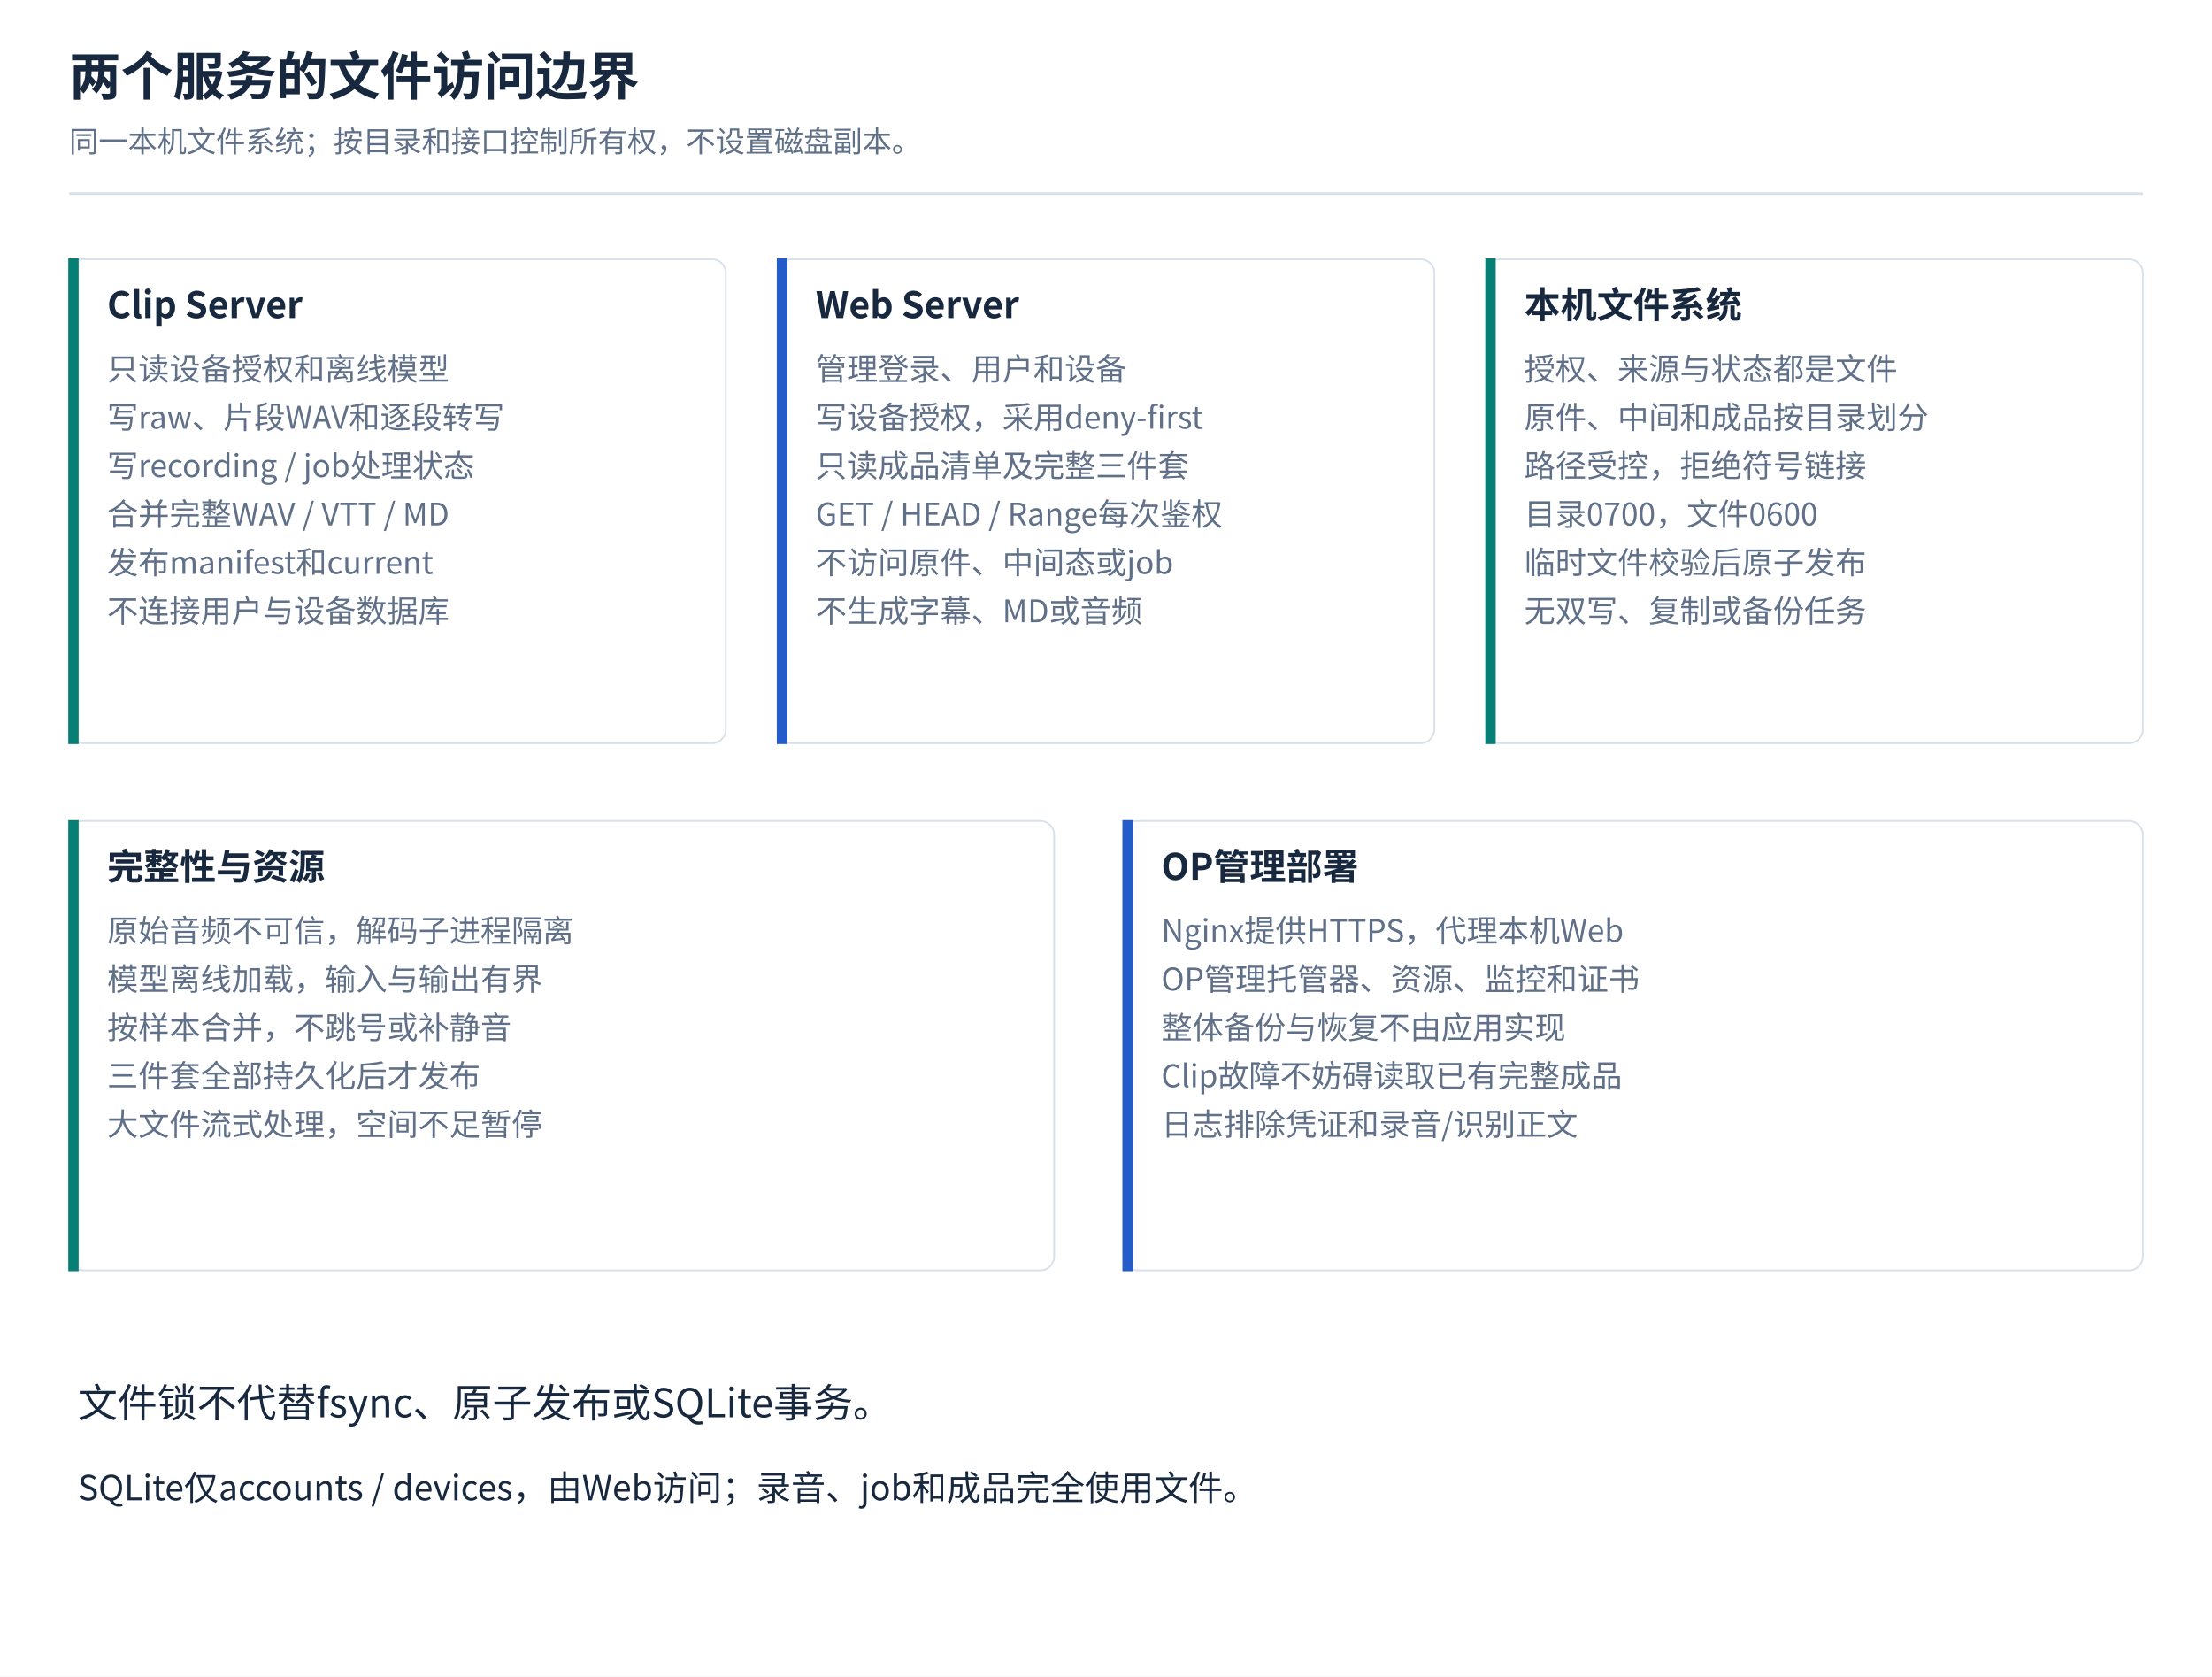
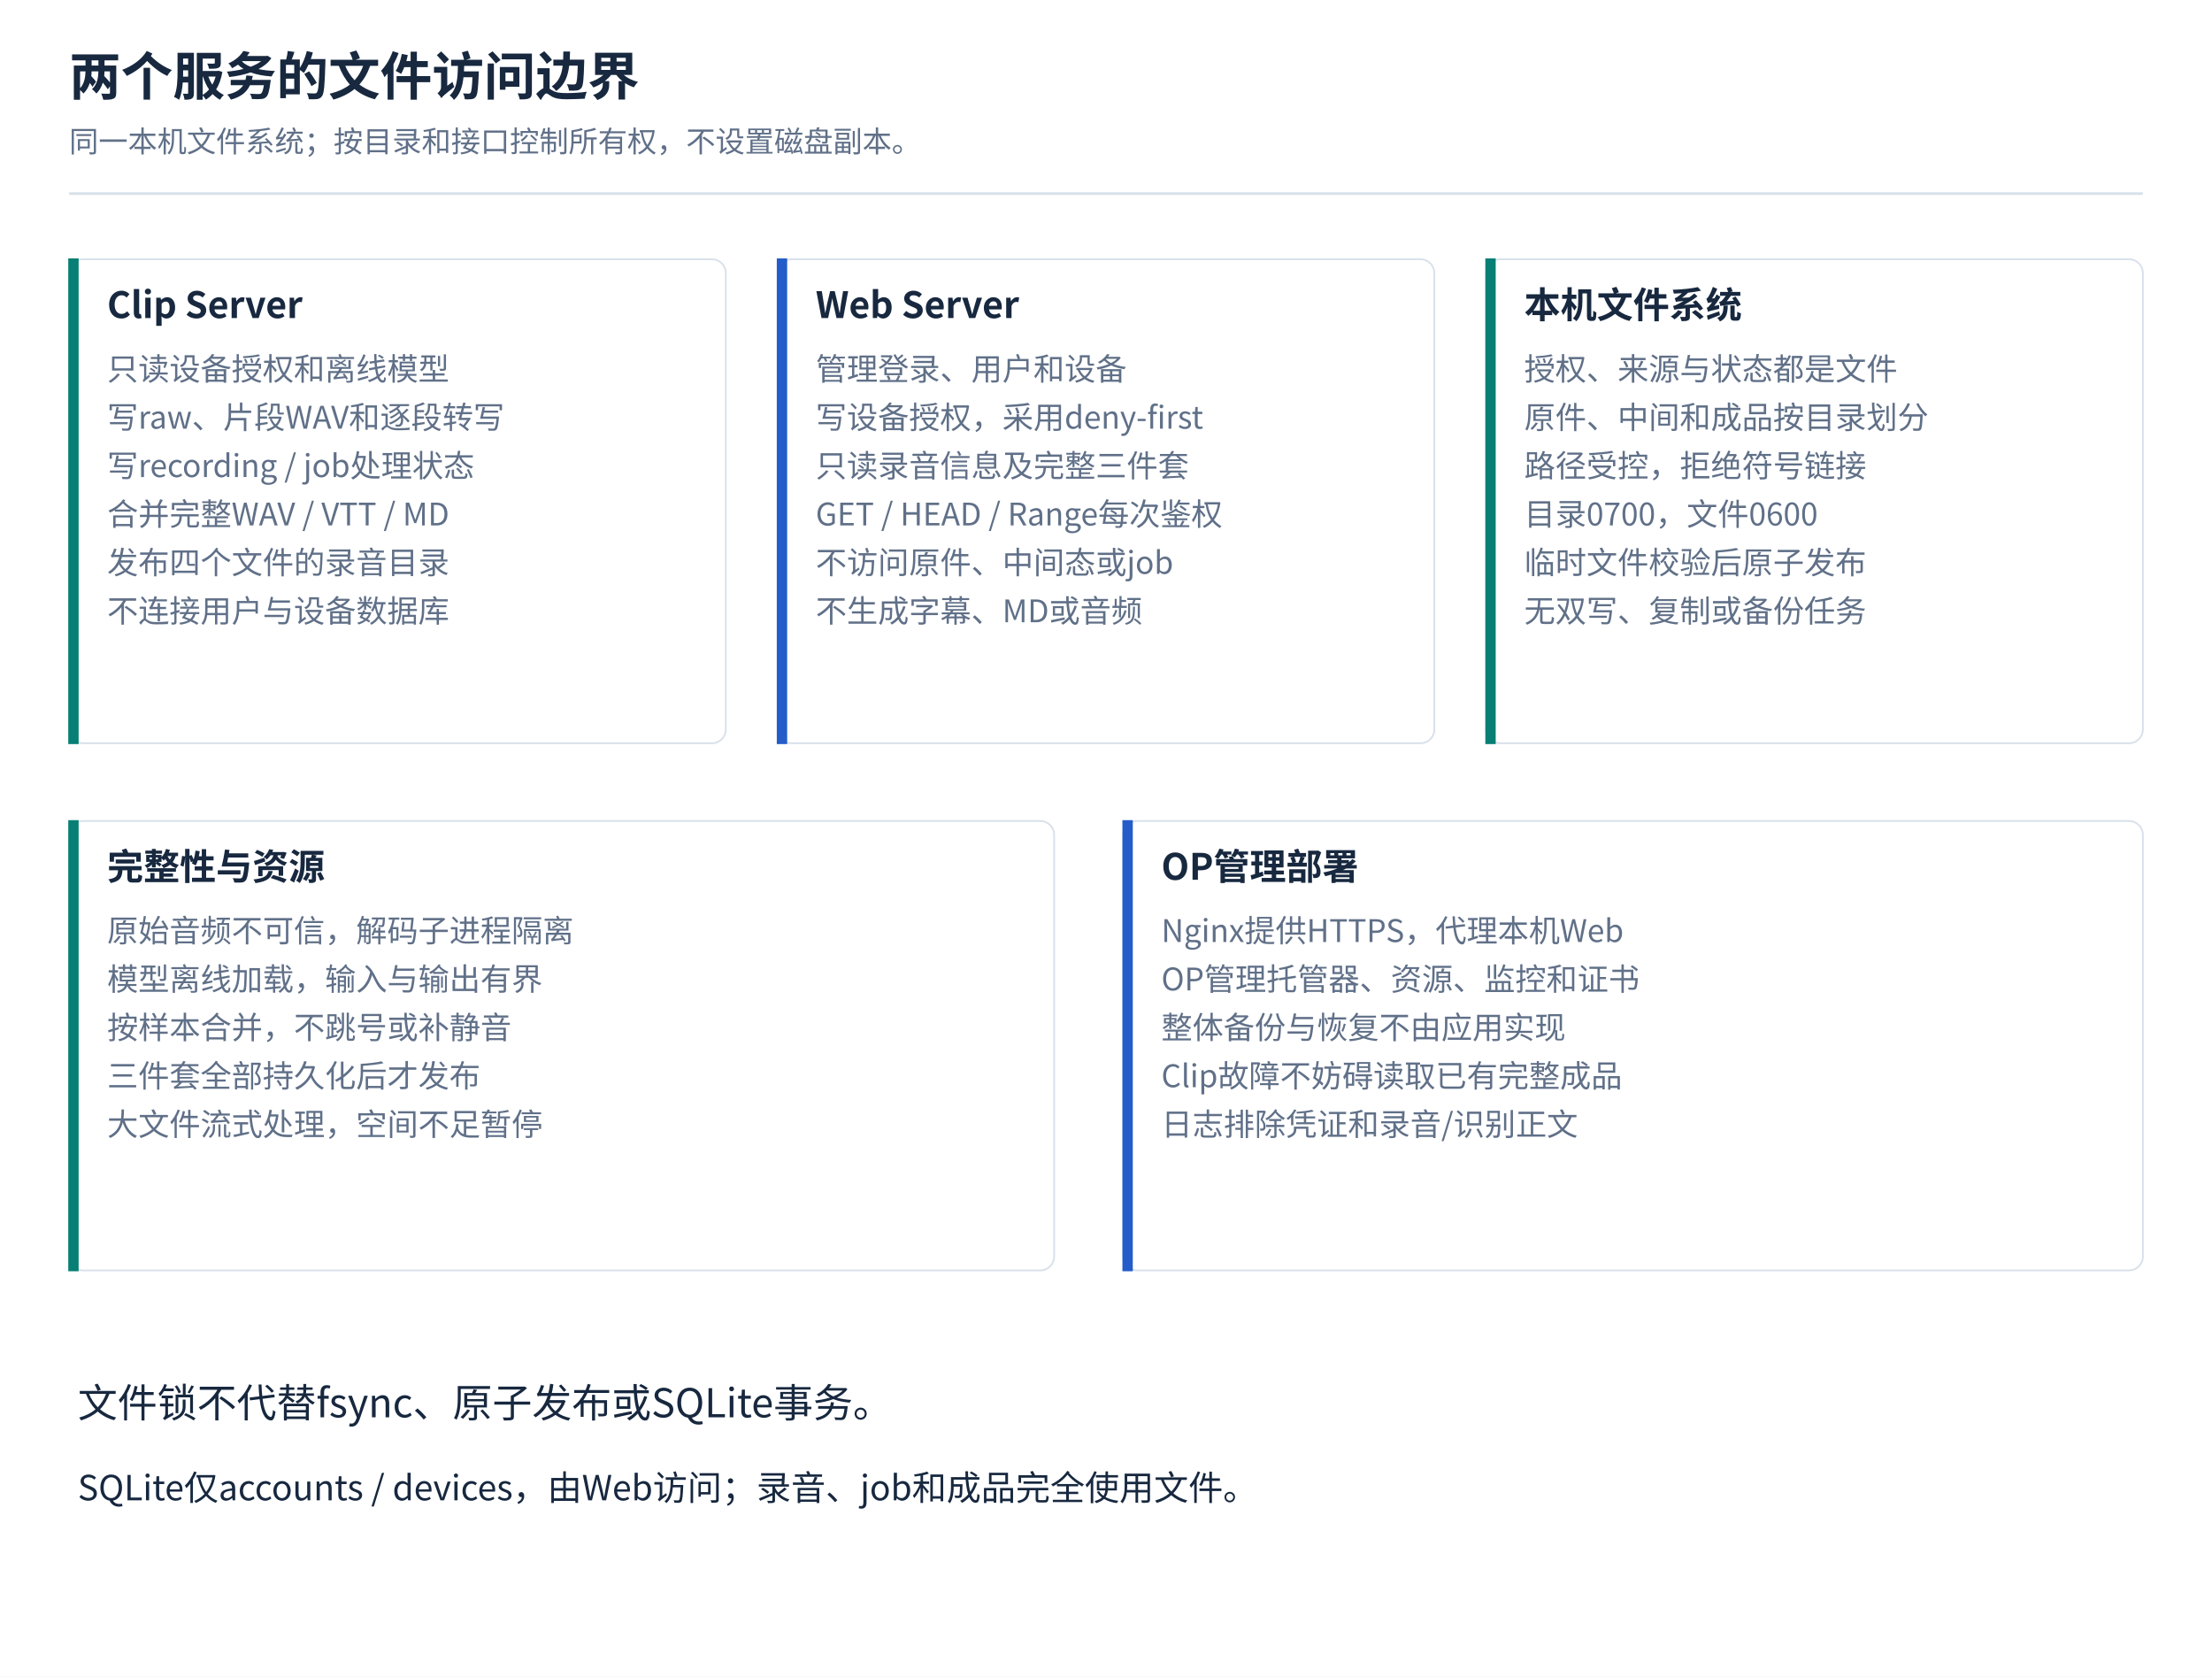
<svg xmlns="http://www.w3.org/2000/svg" width="1280" height="970" viewBox="0 0 1280 970">
  <rect width="1280" height="970" fill="white" />
  <g font-family="PingFang SC,Microsoft YaHei,Noto Sans CJK SC,Arial,sans-serif">
    <text x="40" y="55" font-size="30" font-weight="600" fill="#17283f">两个服务的文件访问边界</text>
    <text x="40" y="88" font-size="17" font-weight="400" fill="#607088">同一本机文件系统；按目录和接口控制所有权，不设置磁盘副本。</text>
    <line x1="40" y1="112" x2="1240" y2="112" stroke="#d8e0ea" stroke-width="1.5" />
    <rect x="40" y="150" width="380" height="280" rx="8" fill="white" stroke="#d8e0ea" />
    <rect x="40" y="150" width="5" height="280" rx="0" fill="#087f74" stroke="#087f74" />
    <text x="62" y="184" font-size="21" font-weight="600" fill="#17283f">Clip Server</text>
    <text x="62" y="220" font-size="18" font-weight="400" fill="#607088">只读设备授权和离线模型</text>
    <text x="62" y="248" font-size="18" font-weight="400" fill="#607088">写raw、片段WAV和逐段转写</text>
    <text x="62" y="276" font-size="18" font-weight="400" fill="#607088">写recording / job处理状态</text>
    <text x="62" y="304" font-size="18" font-weight="400" fill="#607088">合并完整WAV / VTT / MD</text>
-     <text x="62" y="332" font-size="18" font-weight="400" fill="#607088">发布manifest和current</text>
+     <text x="62" y="332" font-size="18" font-weight="400" fill="#607088">发布四个文件的录音目录</text>
    <text x="62" y="360" font-size="18" font-weight="400" fill="#607088">不连接用户与设备数据库</text>
    <rect x="450" y="150" width="380" height="280" rx="8" fill="white" stroke="#d8e0ea" />
    <rect x="450" y="150" width="5" height="280" rx="0" fill="#245cca" stroke="#245cca" />
    <text x="472" y="184" font-size="21" font-weight="600" fill="#17283f">Web Server</text>
    <text x="472" y="220" font-size="18" font-weight="400" fill="#607088">管理登录、用户和设备</text>
    <text x="472" y="248" font-size="18" font-weight="400" fill="#607088">写设备授权，采用deny-first</text>
-     <text x="472" y="276" font-size="18" font-weight="400" fill="#607088">只读成品清单及完整三件套</text>
+     <text x="472" y="276" font-size="18" font-weight="400" fill="#607088">只读录音信息及完整三件套</text>
    <text x="472" y="304" font-size="18" font-weight="400" fill="#607088">GET / HEAD / Range每次鉴权</text>
    <text x="472" y="332" font-size="18" font-weight="400" fill="#607088">不访问原件、中间态或job</text>
    <text x="472" y="360" font-size="18" font-weight="400" fill="#607088">不生成字幕、MD或音频</text>
    <rect x="860" y="150" width="380" height="280" rx="8" fill="white" stroke="#d8e0ea" />
    <rect x="860" y="150" width="5" height="280" rx="0" fill="#087f74" stroke="#087f74" />
    <text x="882" y="184" font-size="21" font-weight="600" fill="#17283f">本机文件系统</text>
    <text x="882" y="220" font-size="18" font-weight="400" fill="#607088">授权、来源与状态都是文件</text>
    <text x="882" y="248" font-size="18" font-weight="400" fill="#607088">原件、中间和成品按目录划分</text>
    <text x="882" y="276" font-size="18" font-weight="400" fill="#607088">路径受控，拒绝符号链接</text>
    <text x="882" y="304" font-size="18" font-weight="400" fill="#607088">目录0700，文件0600</text>
    <text x="882" y="332" font-size="18" font-weight="400" fill="#607088">临时文件校验后原子发布</text>
    <text x="882" y="360" font-size="18" font-weight="400" fill="#607088">无双写、复制或备份任务</text>
    <rect x="40" y="475" width="570" height="260" rx="8" fill="white" stroke="#d8e0ea" />
    <rect x="40" y="475" width="5" height="260" rx="0" fill="#087f74" stroke="#087f74" />
    <text x="62" y="509" font-size="21" font-weight="600" fill="#17283f">完整性与资源</text>
    <text x="62" y="545" font-size="18" font-weight="400" fill="#607088">原始音频不可信，解码子进程隔离</text>
    <text x="62" y="573" font-size="18" font-weight="400" fill="#607088">模型离线加载，输入与输出有界</text>
    <text x="62" y="601" font-size="18" font-weight="400" fill="#607088">按样本合并，不跳号或补静音</text>
    <text x="62" y="629" font-size="18" font-weight="400" fill="#607088">三件套全部持久化后才发布</text>
    <text x="62" y="657" font-size="18" font-weight="400" fill="#607088">大文件流式处理，空间不足暂停</text>
    <rect x="650" y="475" width="590" height="260" rx="8" fill="white" stroke="#d8e0ea" />
    <rect x="650" y="475" width="5" height="260" rx="0" fill="#245cca" stroke="#245cca" />
    <text x="672" y="509" font-size="21" font-weight="600" fill="#17283f">OP管理部署</text>
    <text x="672" y="545" font-size="18" font-weight="400" fill="#607088">Nginx提供HTTPS，代理本机Web</text>
    <text x="672" y="573" font-size="18" font-weight="400" fill="#607088">OP管理托管器、资源、监控和证书</text>
    <text x="672" y="601" font-size="18" font-weight="400" fill="#607088">整体备份与恢复不由应用实现</text>
    <text x="672" y="629" font-size="18" font-weight="400" fill="#607088">Clip故障不妨碍读取已有完整成品</text>
    <text x="672" y="657" font-size="18" font-weight="400" fill="#607088">日志排除凭证和录音/识别正文</text>
    <text x="45" y="820" font-size="23" font-weight="400" fill="#17283f">文件锁不代替fsync、原子发布或SQLite事务。</text>
    <text x="45" y="868" font-size="20" font-weight="400" fill="#17283f">SQLite仅accounts / devices，由Web访问；录音、job和成品完全使用文件。</text>
  </g>
</svg>
